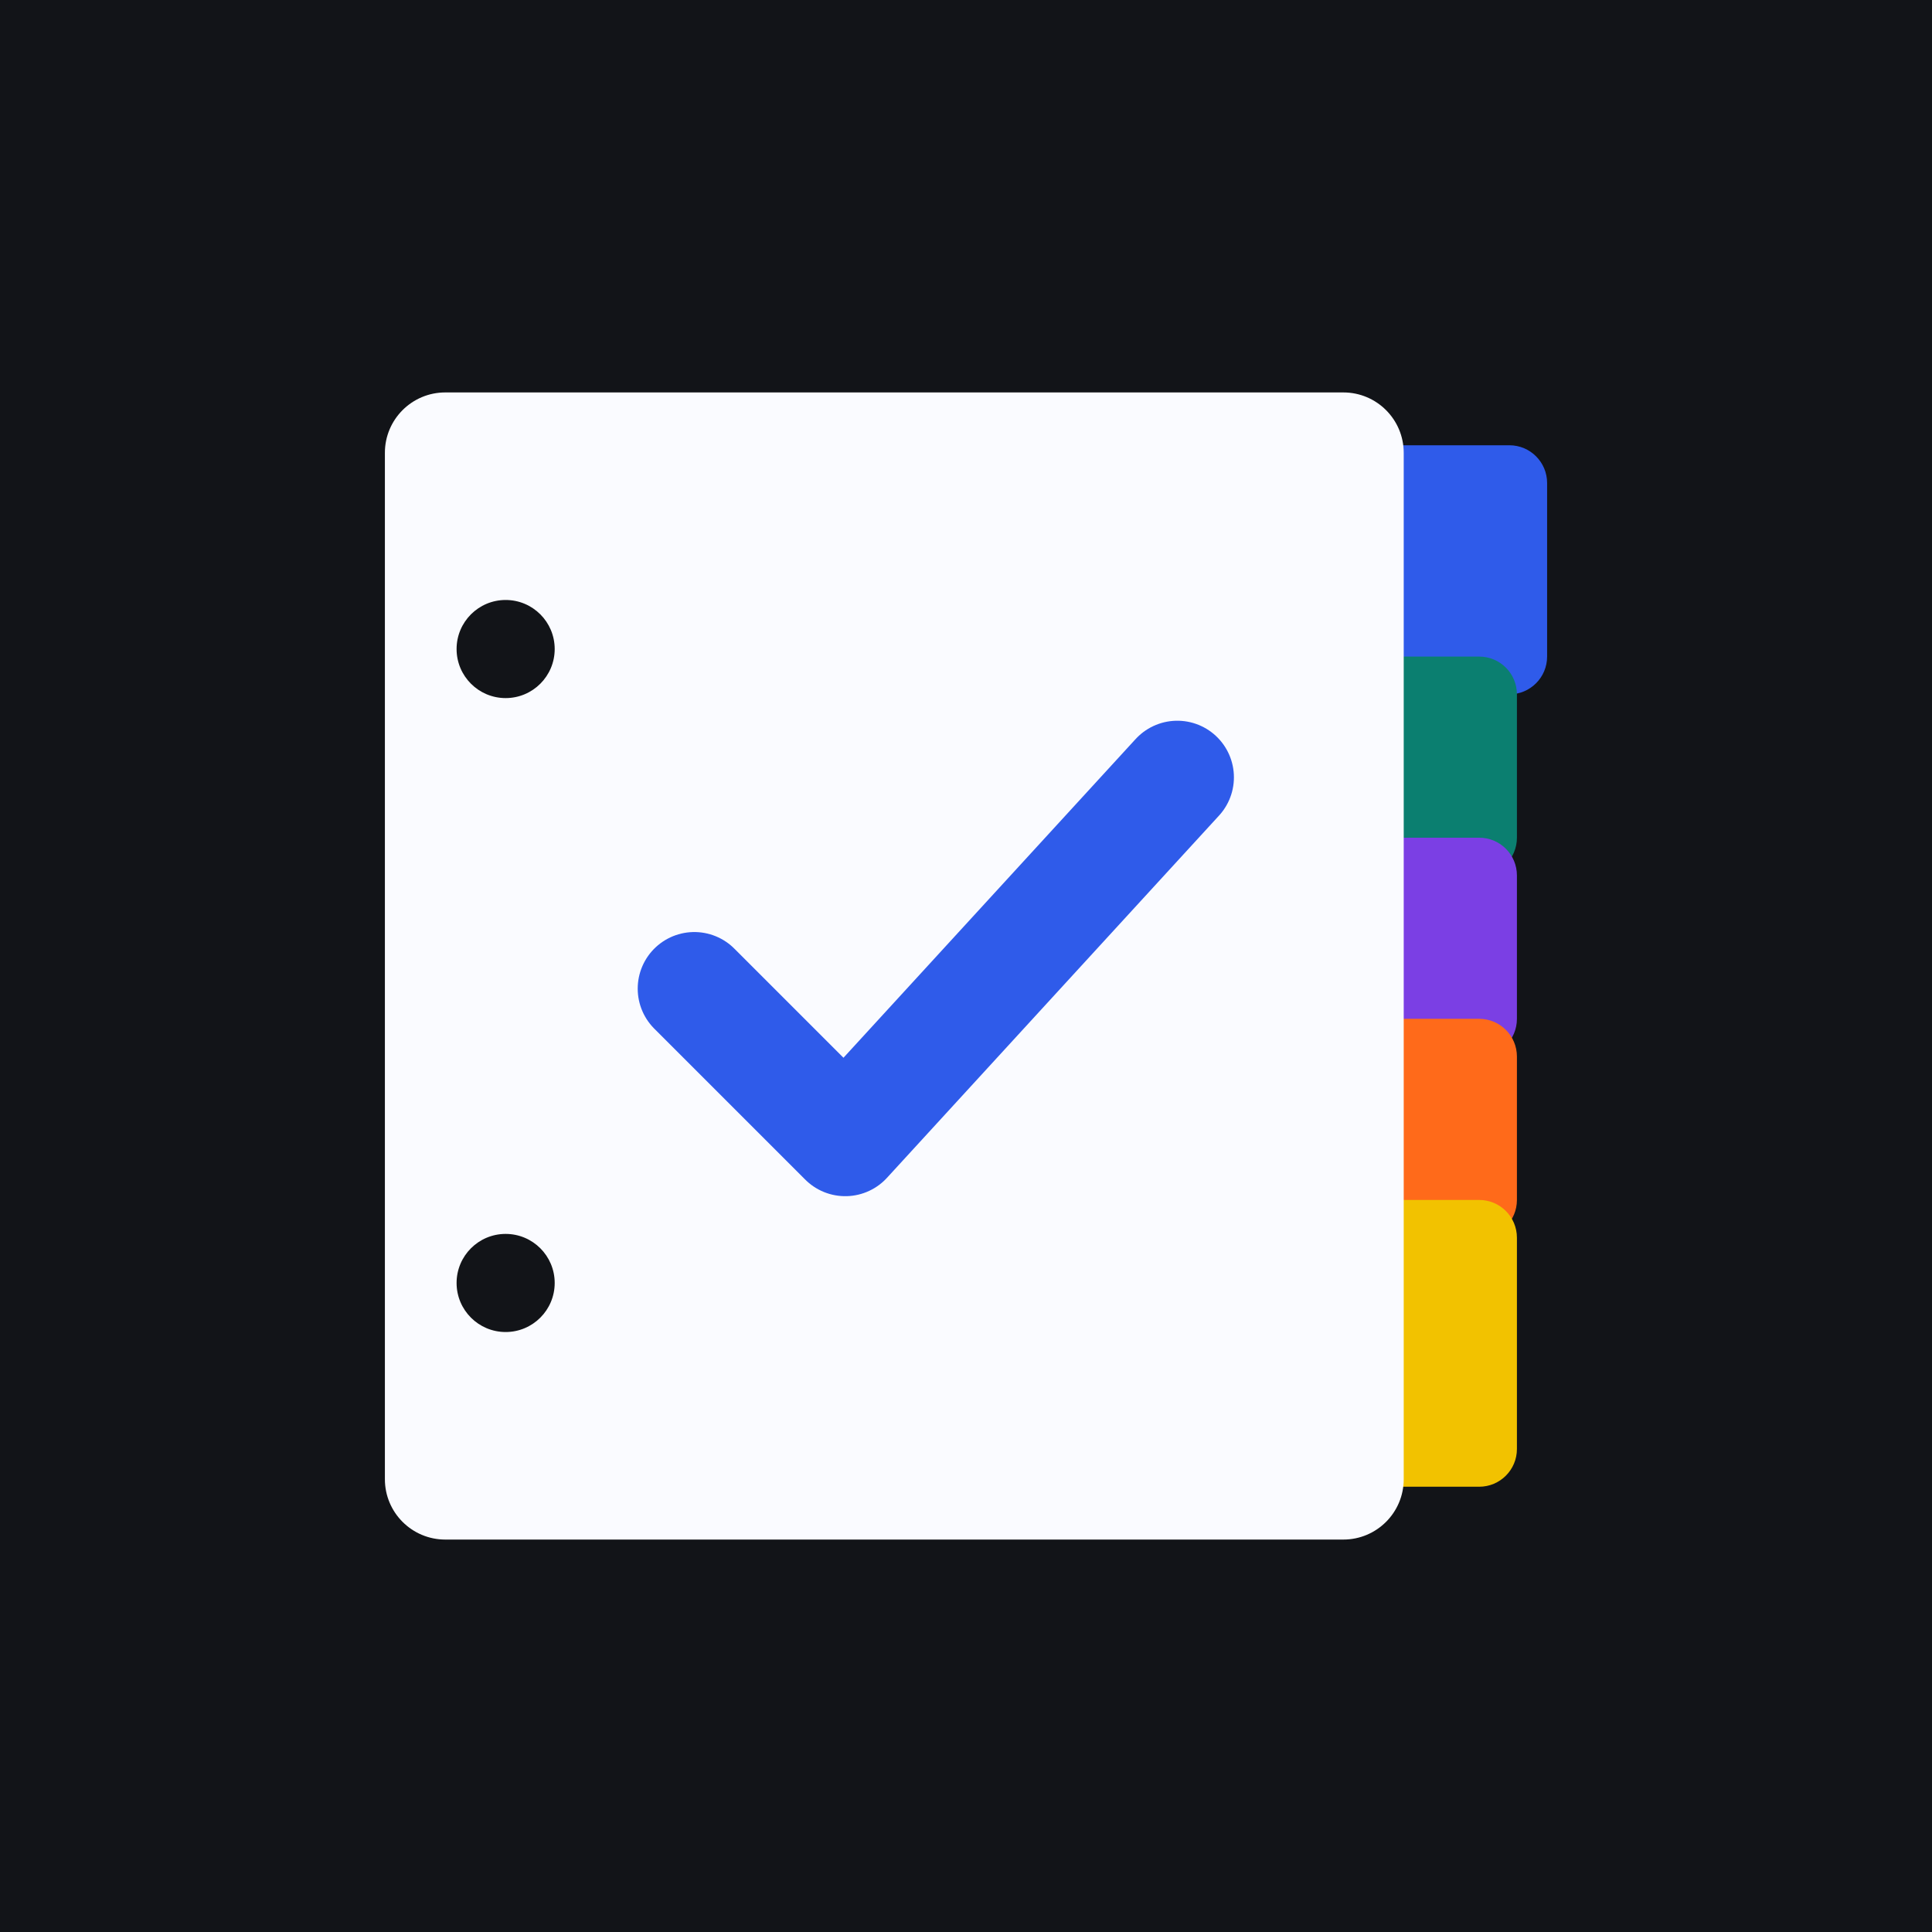
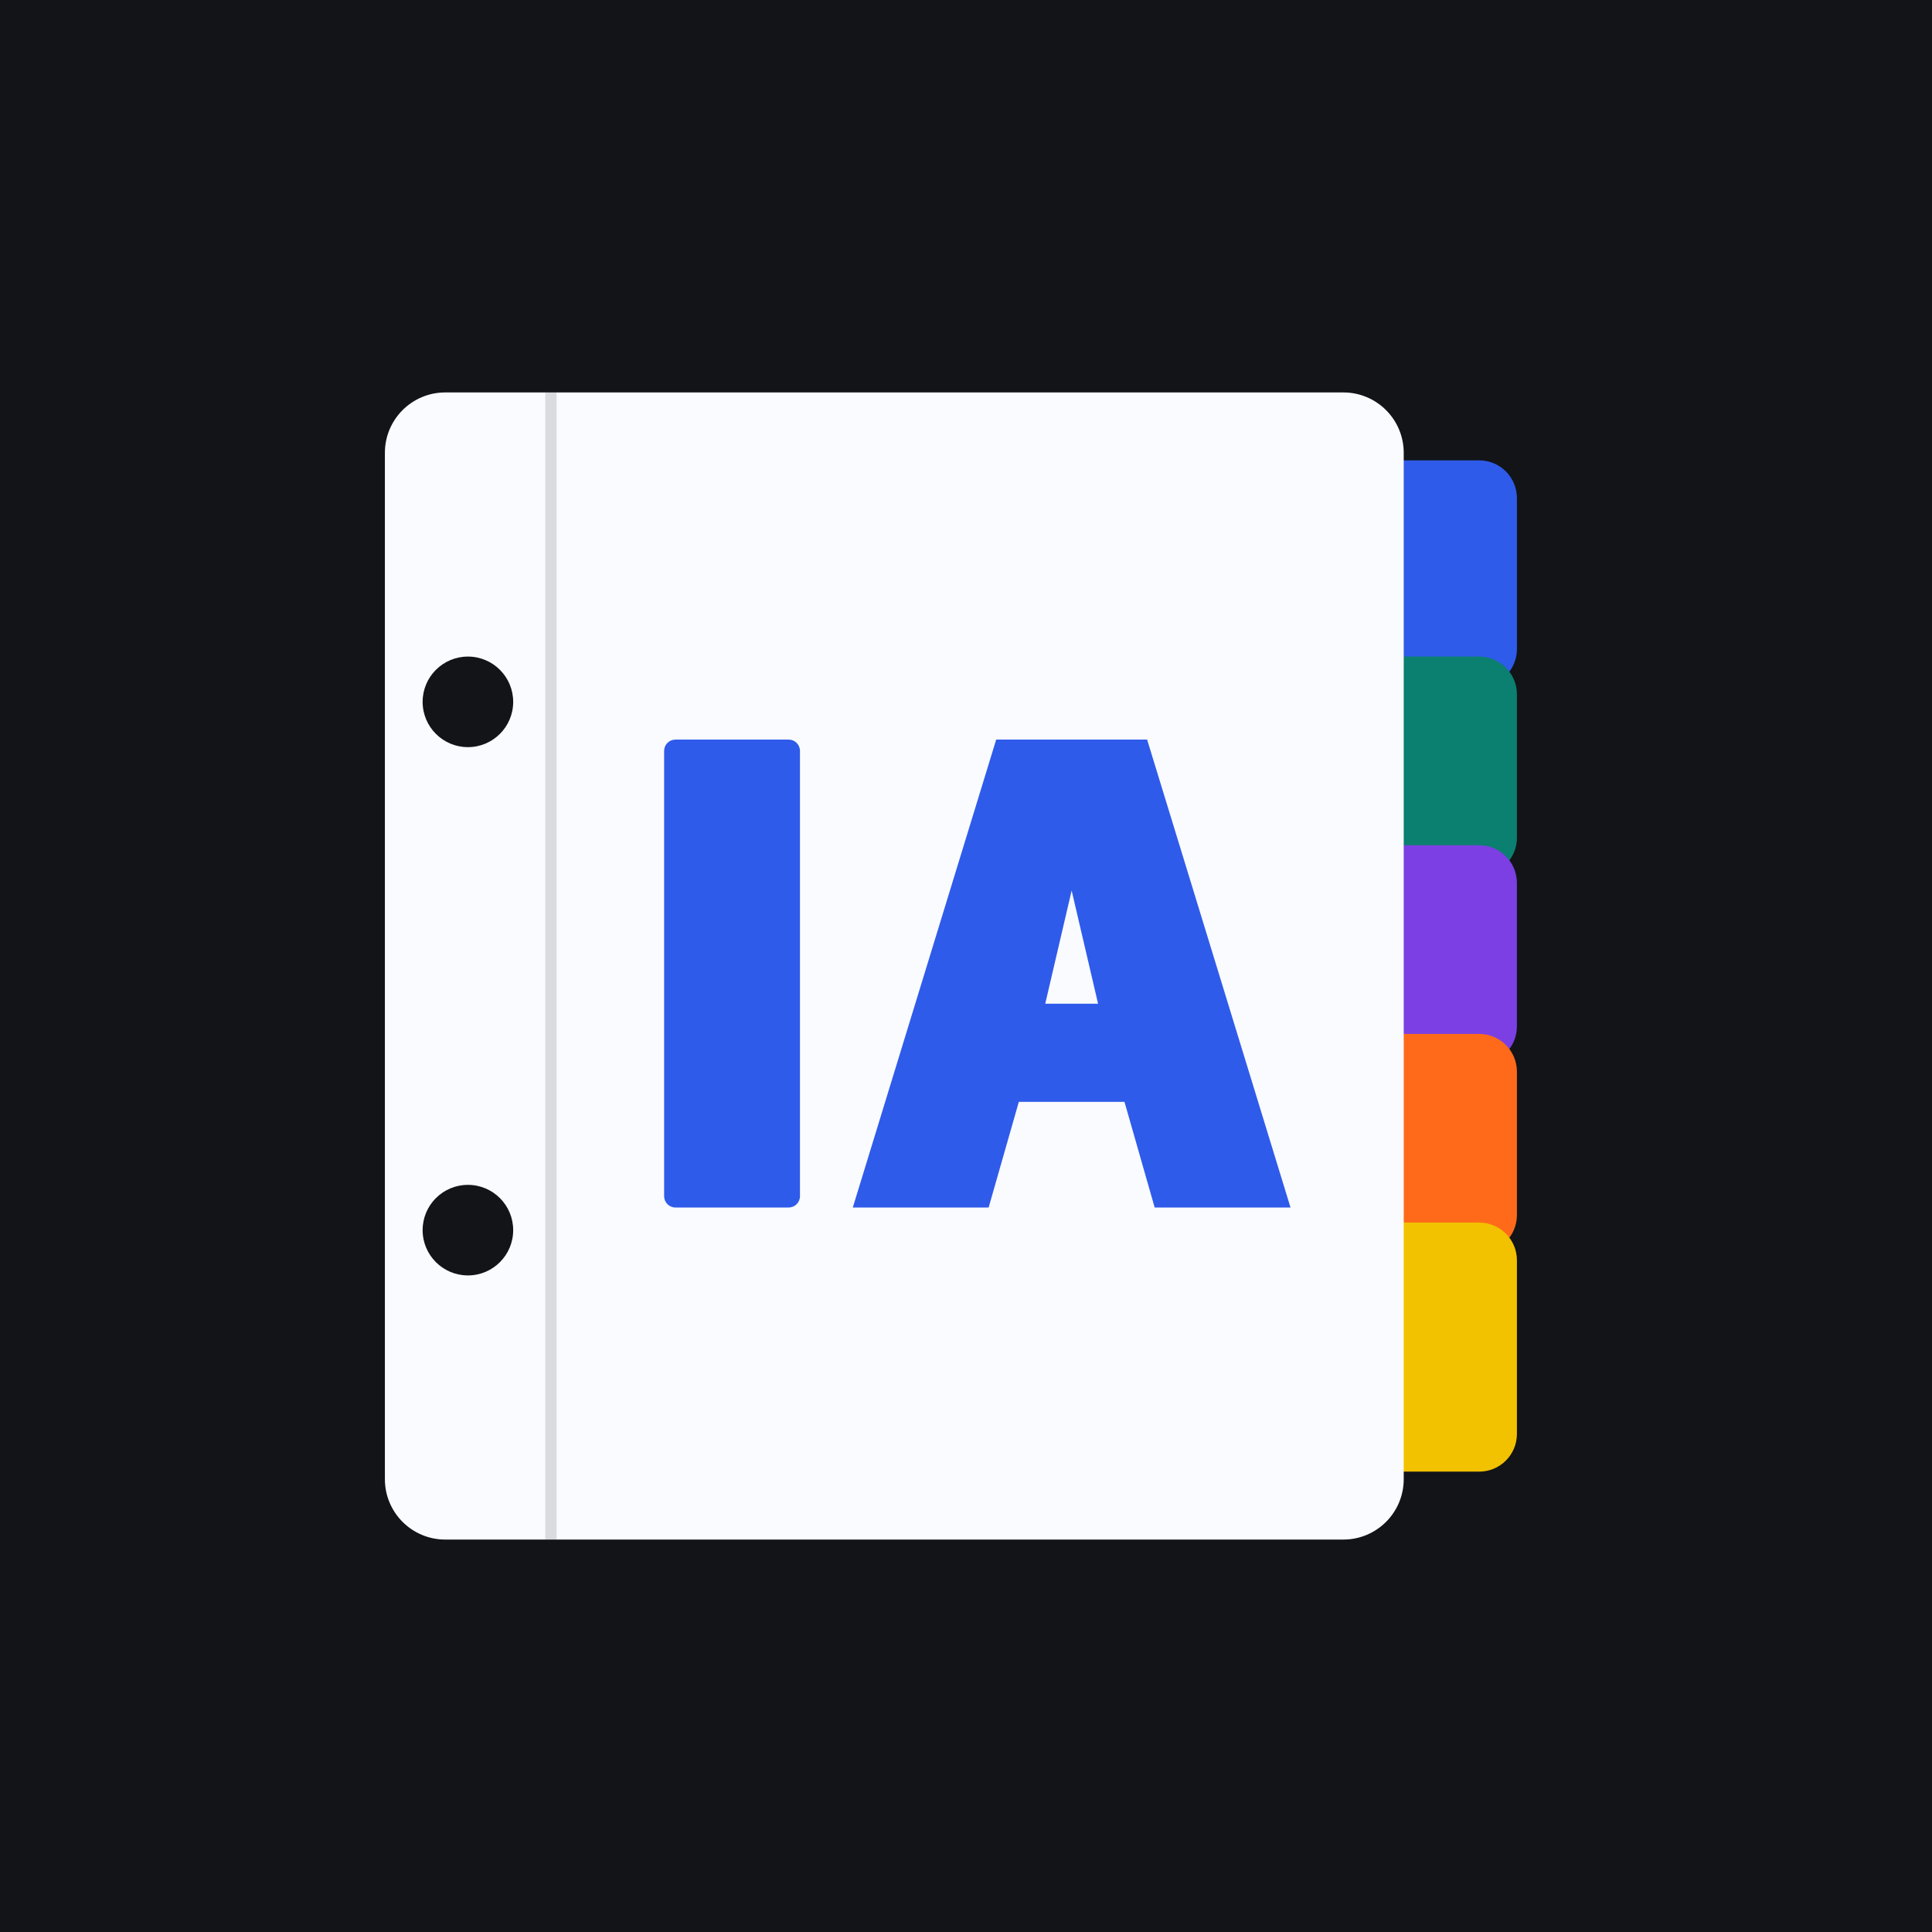
<svg xmlns="http://www.w3.org/2000/svg" viewBox="0 0 512 512">
  <rect width="512" height="512" fill="#121418" />
  <g>
-     <rect x="352" y="118" width="58" height="66" rx="10" fill="#2f5bea" />
+     <rect x="352" y="122" width="50" height="60" rx="10" fill="#2f5bea" />
    <rect x="352" y="174" width="50" height="58" rx="10" fill="#0b7f70" />
-     <rect x="352" y="222" width="50" height="58" rx="10" fill="#7b3fe4" />
-     <rect x="352" y="270" width="50" height="58" rx="10" fill="#ff6a1a" />
-     <rect x="352" y="318" width="50" height="76" rx="10" fill="#f2c200" />
+     <rect x="352" y="224" width="50" height="58" rx="10" fill="#7b3fe4" />
+     <rect x="352" y="274" width="50" height="58" rx="10" fill="#ff6a1a" />
+     <rect x="352" y="324" width="50" height="66" rx="10" fill="#f2c200" />
  </g>
  <rect x="102" y="104" width="270" height="304" rx="16" fill="#fafbff" />
-   <circle cx="134" cy="172" r="13" fill="#121418" />
-   <circle cx="134" cy="340" r="13" fill="#121418" />
-   <path d="M184 262 l40 40 l88 -96" fill="none" stroke="#2f5bea" stroke-width="30" stroke-linecap="round" stroke-linejoin="round" />
+   <line x1="146" y1="104" x2="146" y2="408" stroke="#121418" stroke-opacity="0.14" stroke-width="3" />
+   <circle cx="124" cy="186" r="12" fill="#121418" />
+   <circle cx="124" cy="326" r="12" fill="#121418" />
+   <rect x="176" y="196" width="36" height="124" rx="3" fill="#2f5bea" />
+   <path fill="#2f5bea" fill-rule="evenodd" d="M226 320 L264 196 H304 L342 320 H306 L298 292 H270 L262 320 Z M277 266 H291 L284 236 Z" />
</svg>
